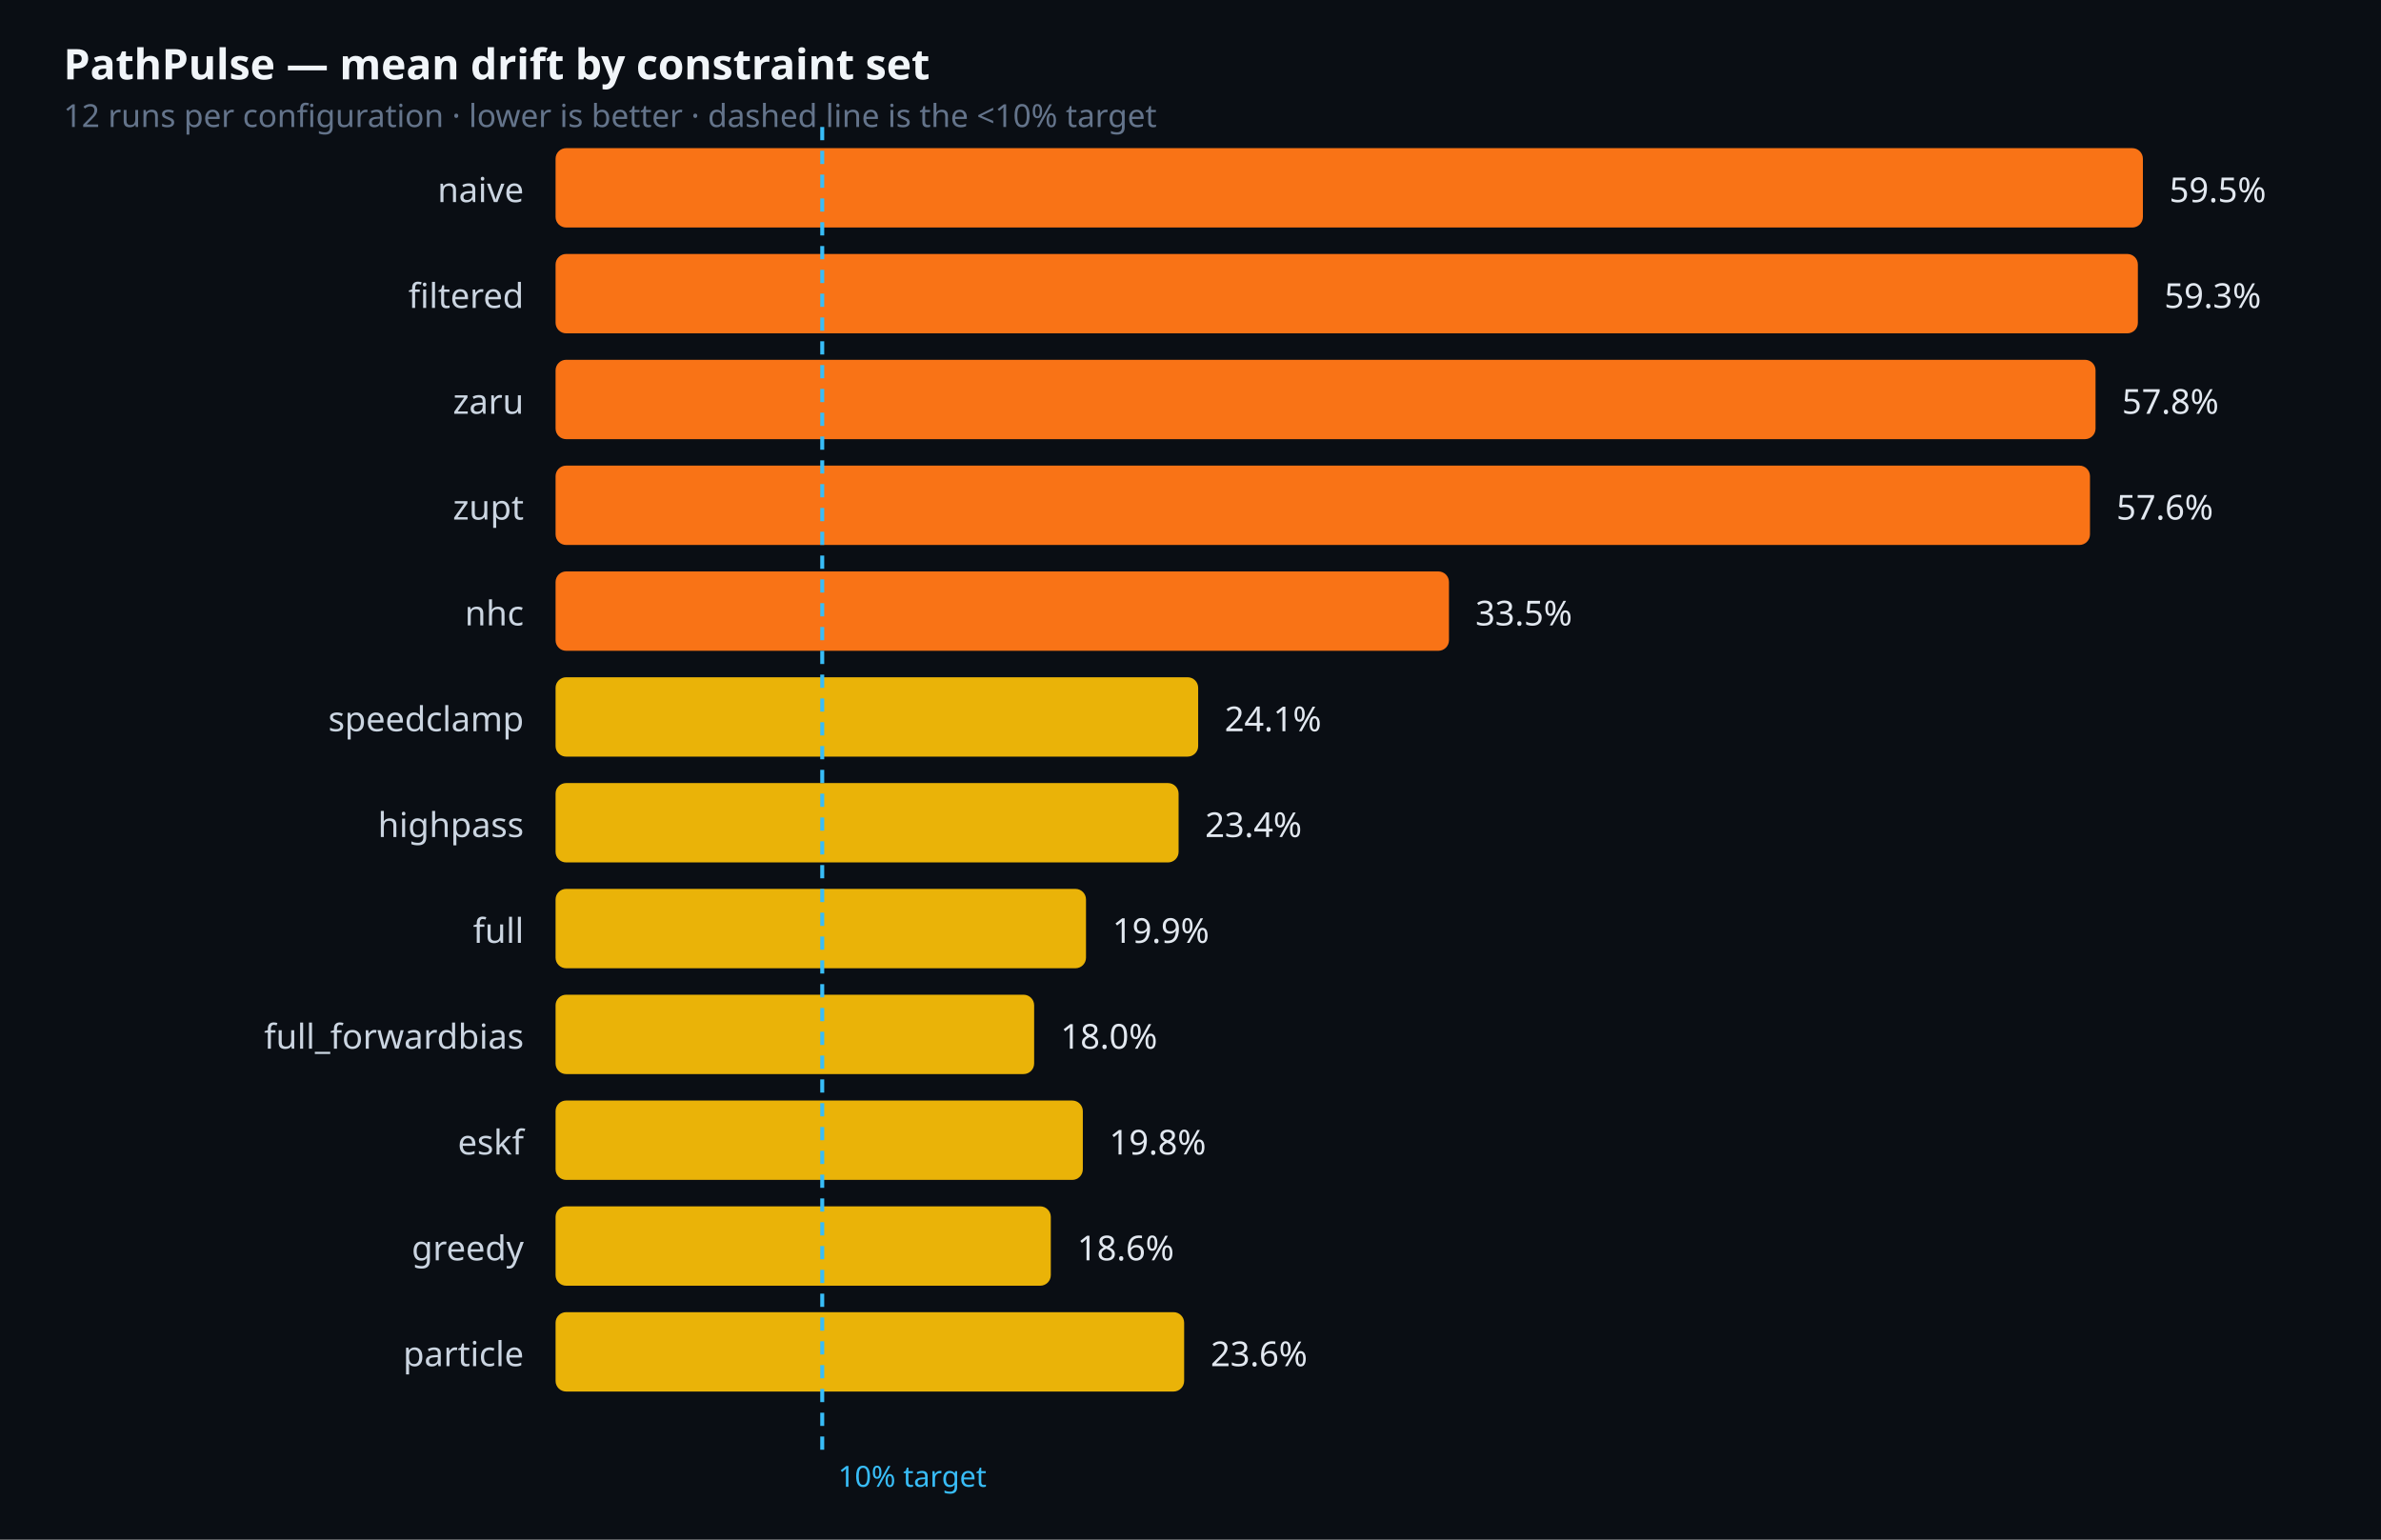
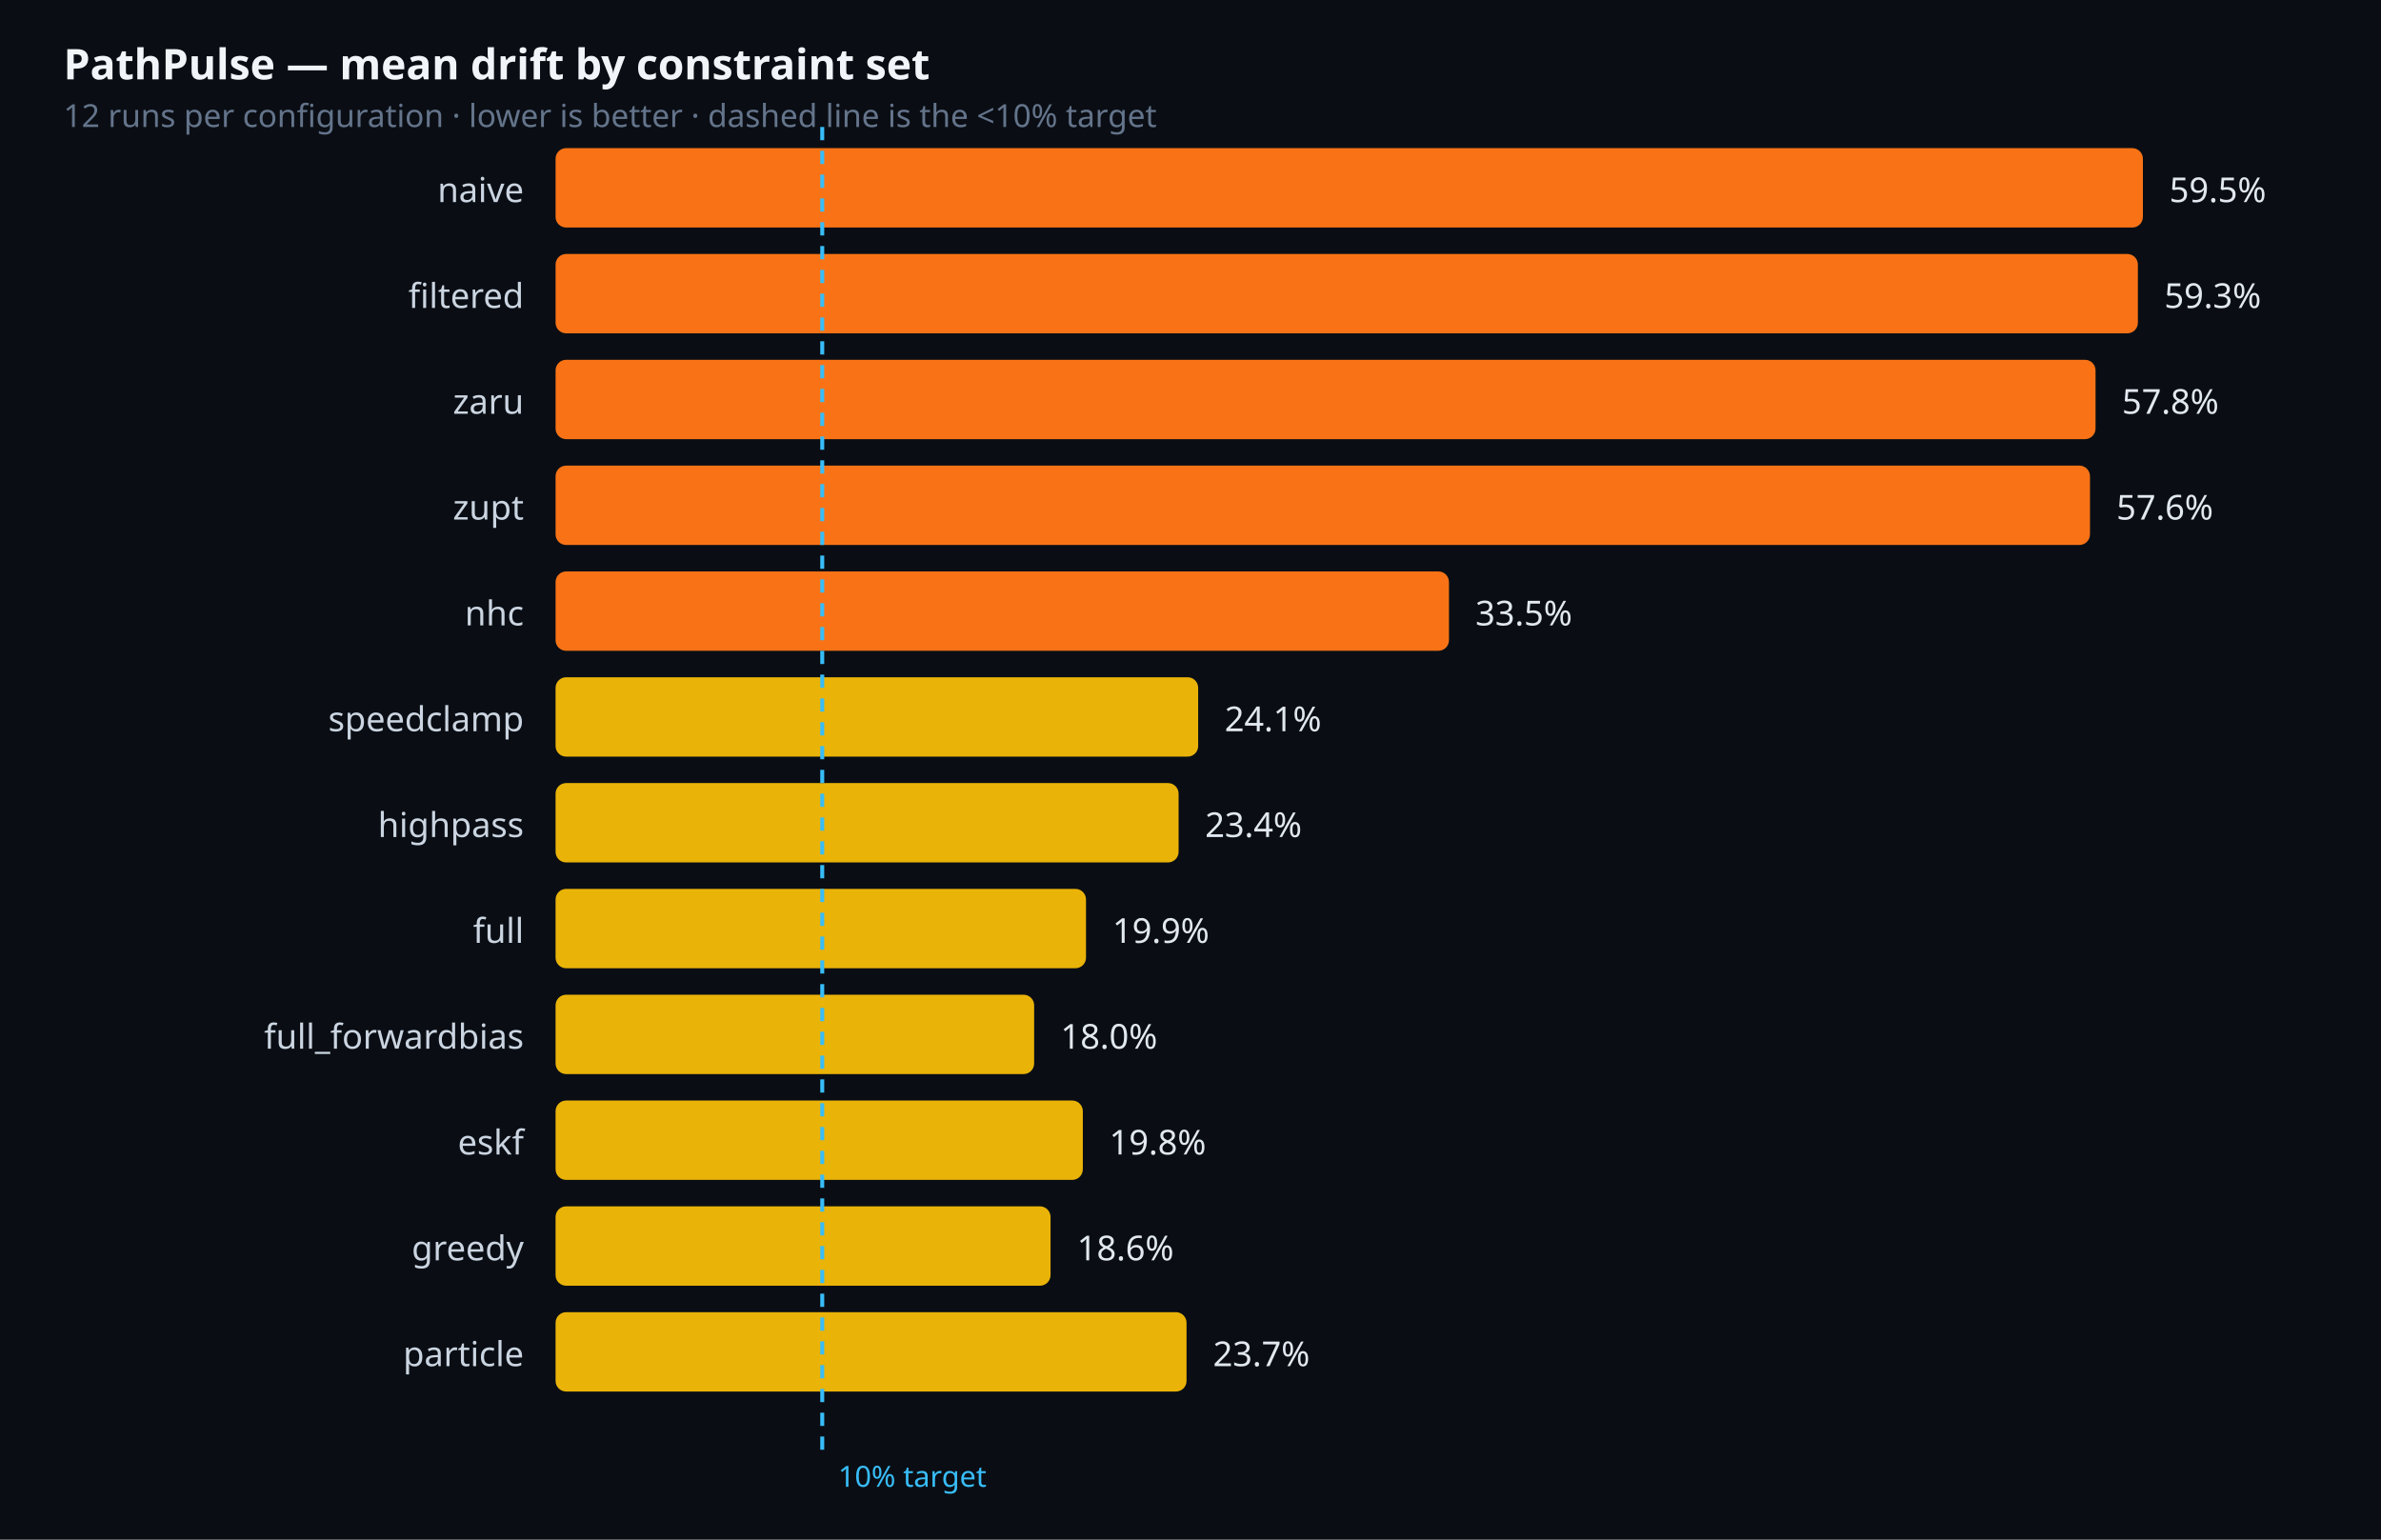
<svg xmlns="http://www.w3.org/2000/svg" width="900" height="582" viewBox="0 0 900 582" font-family="ui-sans-serif, system-ui, sans-serif">
  <rect width="900" height="582" fill="#0a0e14" />
  <text x="24" y="30" font-size="16" fill="#f1f5f9" font-weight="600">PathPulse — mean drift by constraint set</text>
  <text x="24" y="48" font-size="12" fill="#64748b">12 runs per configuration · lower is better · dashed line is the &lt;10% target</text>
  <text x="198" y="76.4" text-anchor="end" font-size="13" fill="#cbd5e1">naive</text>
  <rect x="210" y="56" width="600.0" height="30" rx="4" fill="#f97316" />
  <text x="820.0" y="76.4" font-size="13" fill="#e2e8f0">59.5%</text>
  <text x="198" y="116.4" text-anchor="end" font-size="13" fill="#cbd5e1">filtered</text>
  <rect x="210" y="96" width="598.1" height="30" rx="4" fill="#f97316" />
  <text x="818.1" y="116.4" font-size="13" fill="#e2e8f0">59.3%</text>
  <text x="198" y="156.4" text-anchor="end" font-size="13" fill="#cbd5e1">zaru</text>
  <rect x="210" y="136" width="582.1" height="30" rx="4" fill="#f97316" />
  <text x="802.1" y="156.4" font-size="13" fill="#e2e8f0">57.8%</text>
  <text x="198" y="196.4" text-anchor="end" font-size="13" fill="#cbd5e1">zupt</text>
  <rect x="210" y="176" width="580.0" height="30" rx="4" fill="#f97316" />
  <text x="800.0" y="196.4" font-size="13" fill="#e2e8f0">57.6%</text>
  <text x="198" y="236.4" text-anchor="end" font-size="13" fill="#cbd5e1">nhc</text>
  <rect x="210" y="216" width="337.7" height="30" rx="4" fill="#f97316" />
  <text x="557.7" y="236.4" font-size="13" fill="#e2e8f0">33.5%</text>
  <text x="198" y="276.4" text-anchor="end" font-size="13" fill="#cbd5e1">speedclamp</text>
  <rect x="210" y="256" width="242.9" height="30" rx="4" fill="#eab308" />
  <text x="462.9" y="276.4" font-size="13" fill="#e2e8f0">24.1%</text>
  <text x="198" y="316.4" text-anchor="end" font-size="13" fill="#cbd5e1">highpass</text>
  <rect x="210" y="296" width="235.5" height="30" rx="4" fill="#eab308" />
  <text x="455.5" y="316.4" font-size="13" fill="#e2e8f0">23.4%</text>
  <text x="198" y="356.4" text-anchor="end" font-size="13" fill="#cbd5e1">full</text>
  <rect x="210" y="336" width="200.5" height="30" rx="4" fill="#eab308" />
  <text x="420.5" y="356.4" font-size="13" fill="#e2e8f0">19.9%</text>
  <text x="198" y="396.4" text-anchor="end" font-size="13" fill="#cbd5e1">full_forwardbias</text>
  <rect x="210" y="376" width="180.9" height="30" rx="4" fill="#eab308" />
  <text x="400.9" y="396.4" font-size="13" fill="#e2e8f0">18.0%</text>
  <text x="198" y="436.4" text-anchor="end" font-size="13" fill="#cbd5e1">eskf</text>
  <rect x="210" y="416" width="199.3" height="30" rx="4" fill="#eab308" />
  <text x="419.3" y="436.4" font-size="13" fill="#e2e8f0">19.8%</text>
  <text x="198" y="476.4" text-anchor="end" font-size="13" fill="#cbd5e1">greedy</text>
-   <rect x="210" y="456" width="187.2" height="30" rx="4" fill="#eab308" />
-   <text x="407.2" y="476.4" font-size="13" fill="#e2e8f0">18.6%</text>
+   <rect x="210" y="456" width="187.1" height="30" rx="4" fill="#eab308" />
+   <text x="407.1" y="476.4" font-size="13" fill="#e2e8f0">18.6%</text>
  <text x="198" y="516.4" text-anchor="end" font-size="13" fill="#cbd5e1">particle</text>
-   <rect x="210" y="496" width="237.6" height="30" rx="4" fill="#eab308" />
-   <text x="457.6" y="516.4" font-size="13" fill="#e2e8f0">23.6%</text>
+   <rect x="210" y="496" width="238.5" height="30" rx="4" fill="#eab308" />
+   <text x="458.5" y="516.4" font-size="13" fill="#e2e8f0">23.7%</text>
  <line x1="310.8" y1="48" x2="310.8" y2="548" stroke="#38bdf8" stroke-width="1.5" stroke-dasharray="5 4" />
  <text x="316.8" y="562" font-size="11" fill="#38bdf8">10% target</text>
</svg>
